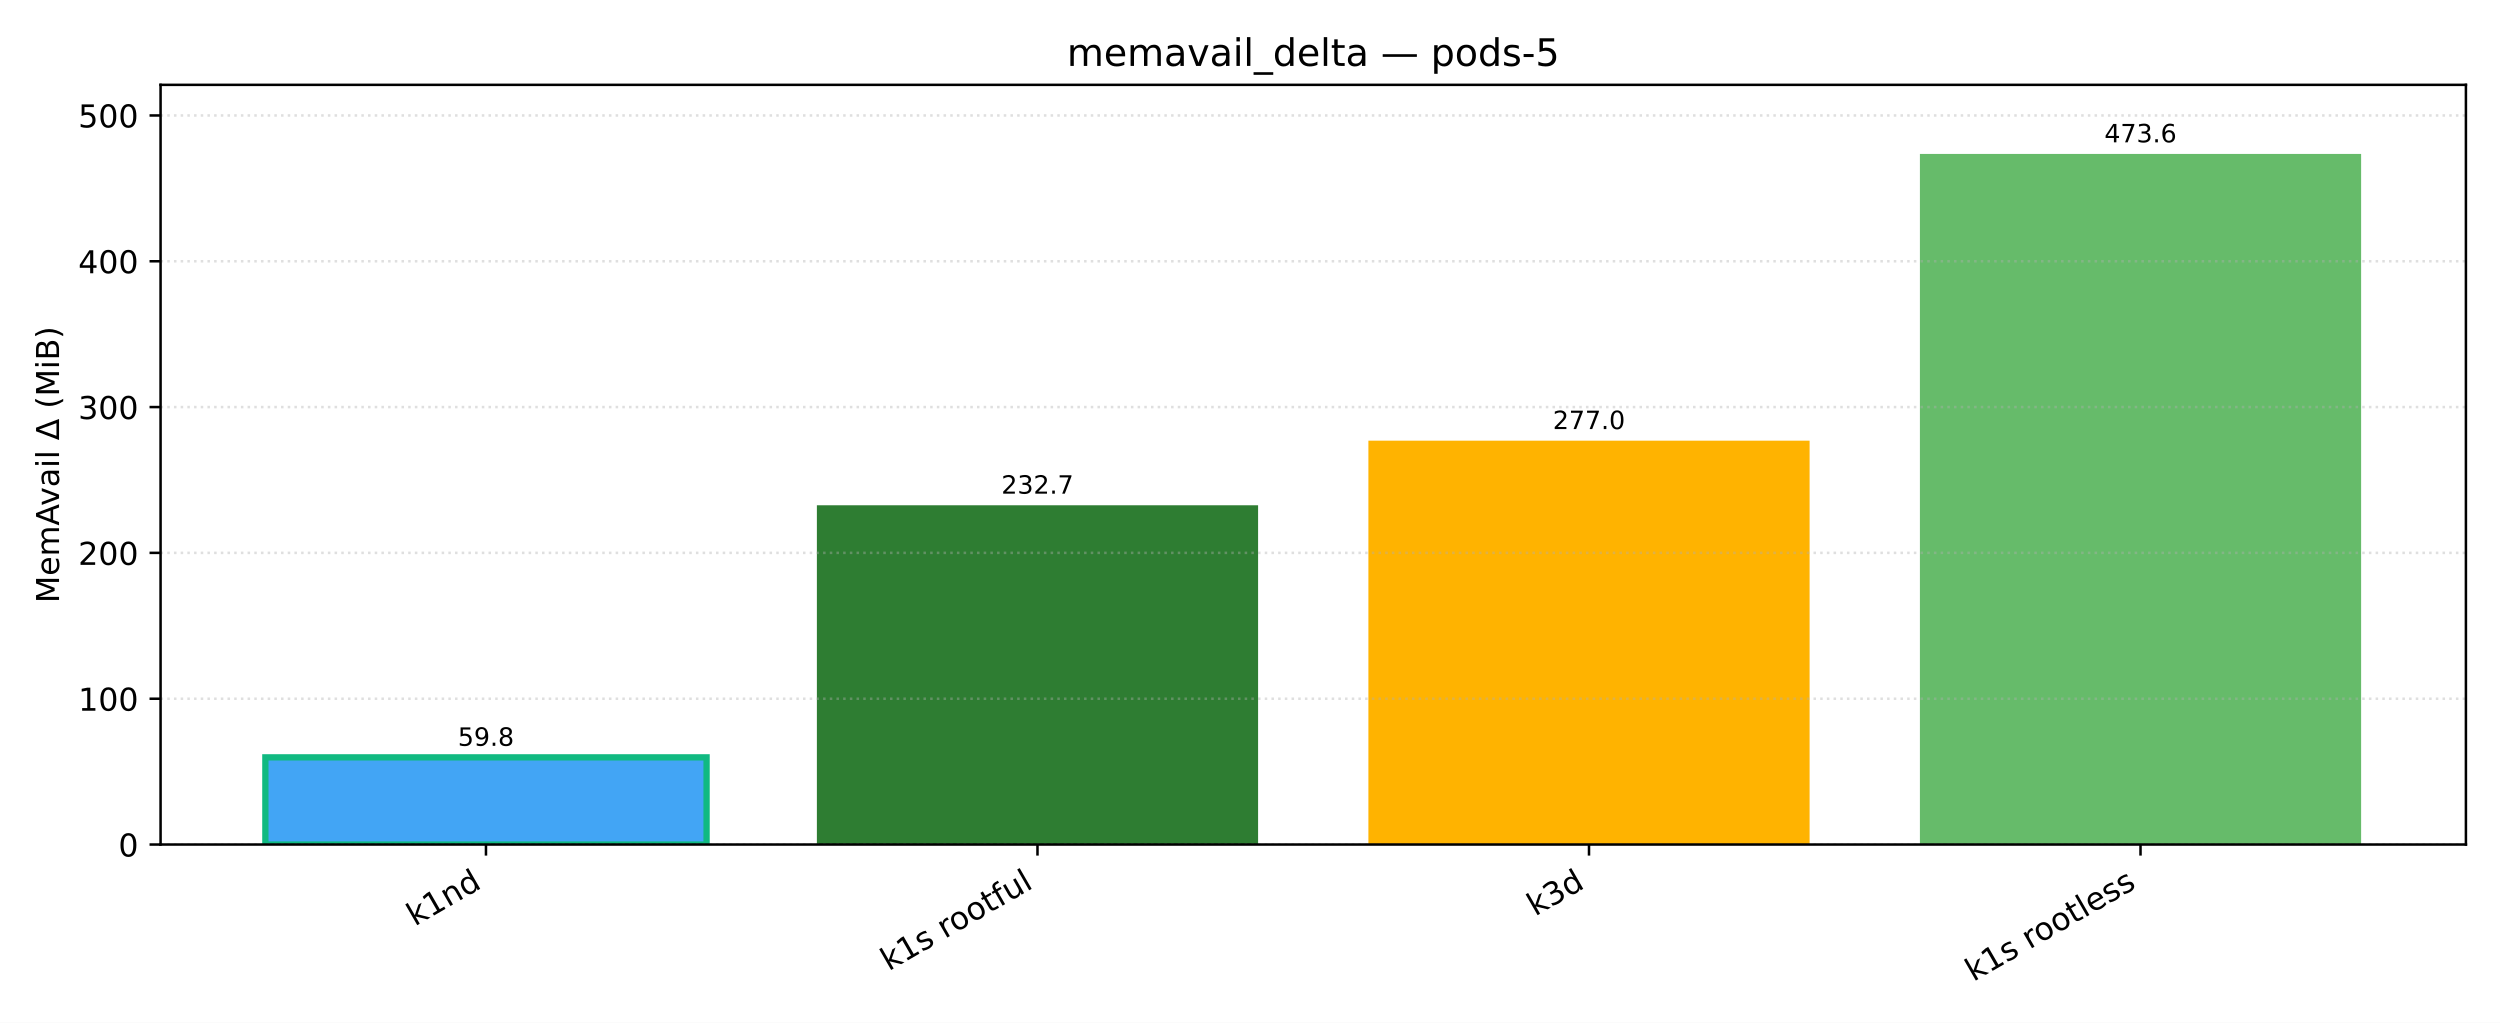
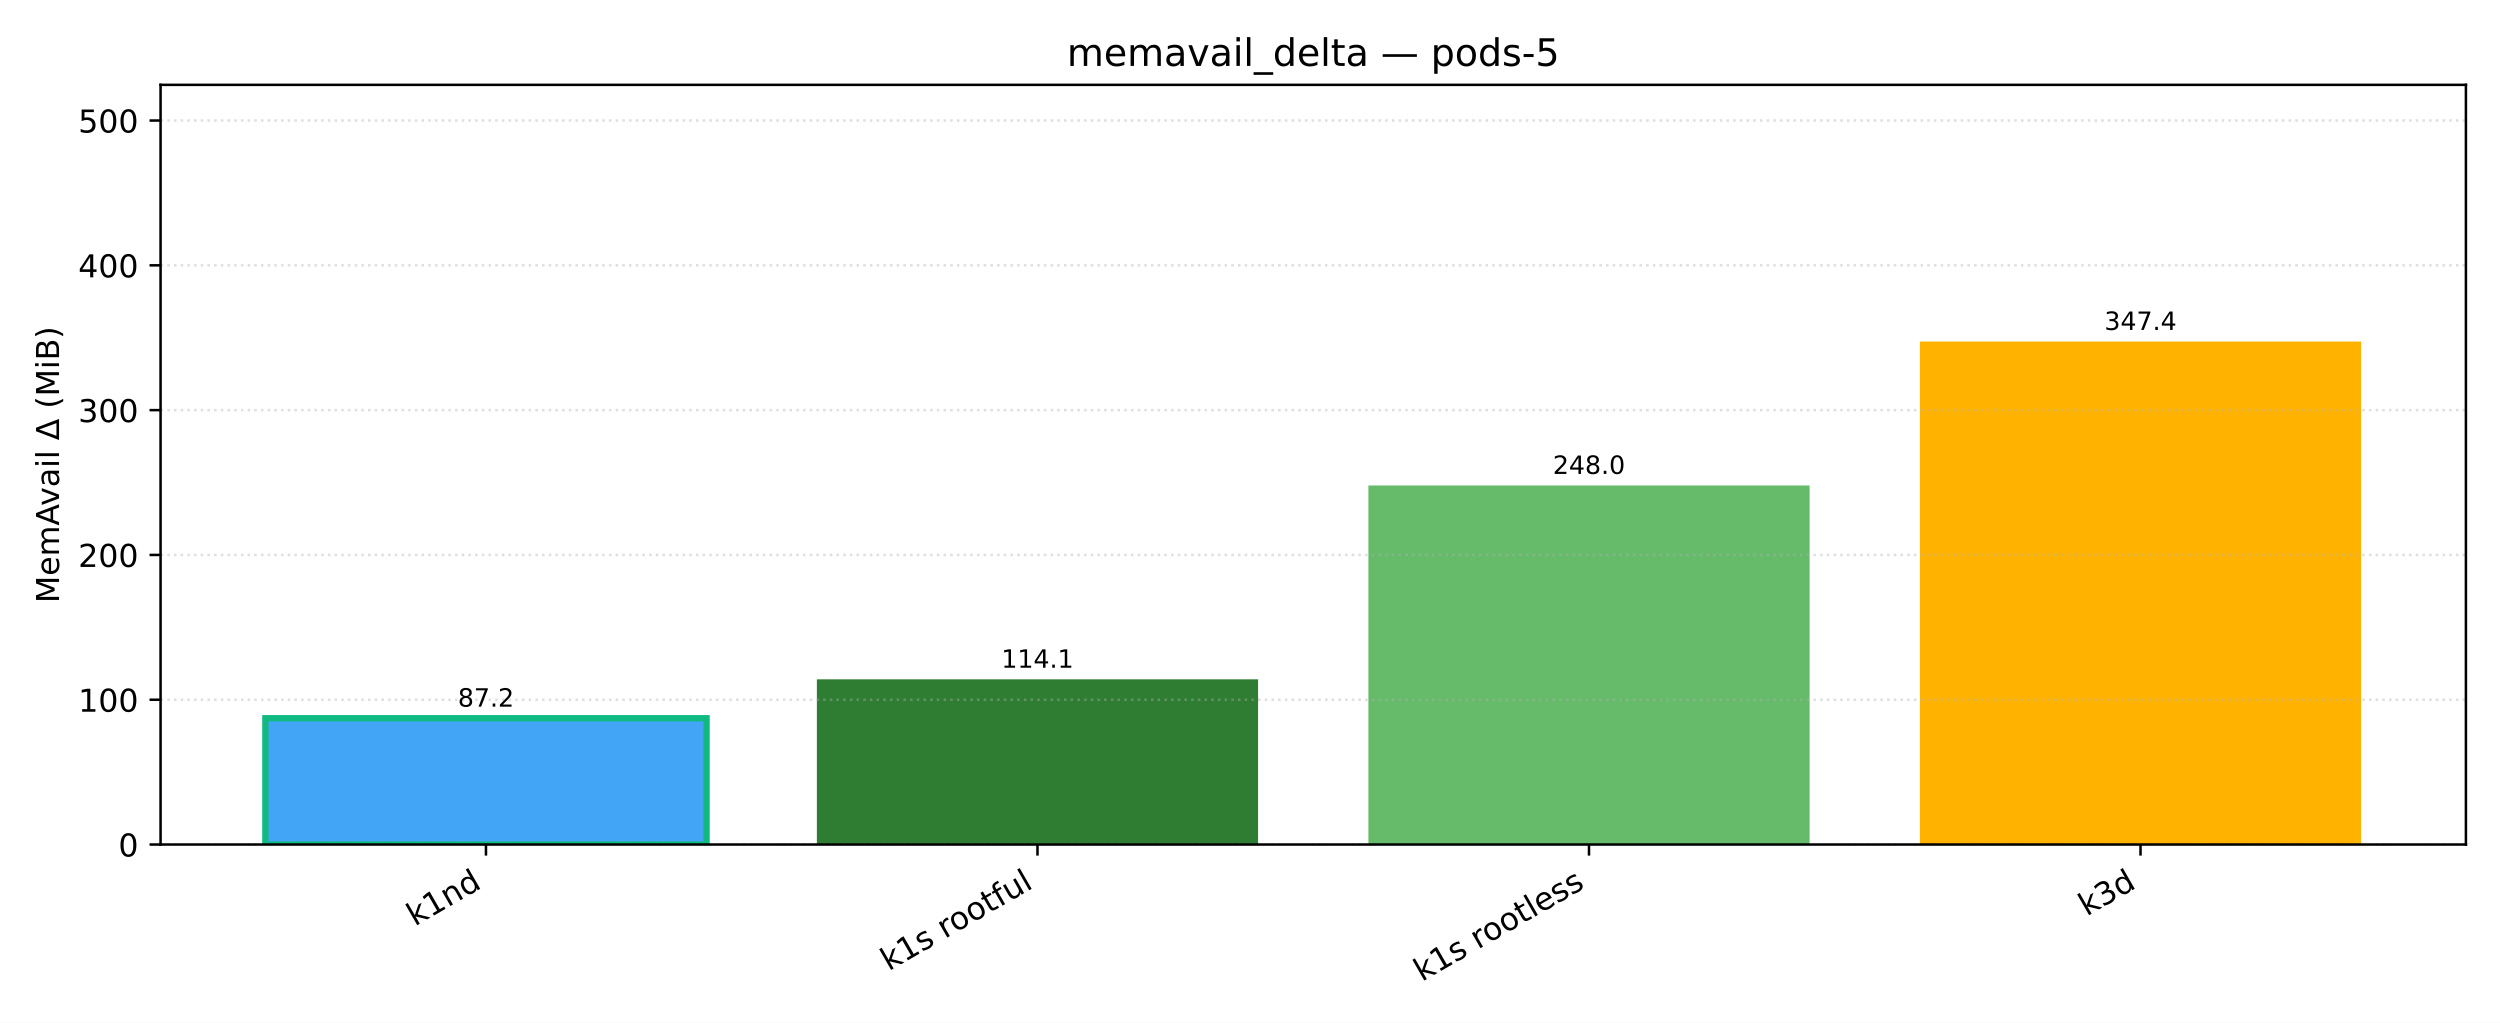
<svg xmlns="http://www.w3.org/2000/svg" xmlns:xlink="http://www.w3.org/1999/xlink" width="792pt" height="324pt" viewBox="0 0 792 324" version="1.1">
  <defs>
    <style type="text/css">*{stroke-linejoin: round; stroke-linecap: butt}</style>
  </defs>
  <g id="figure_1">
    <g id="patch_1">
      <path d="M 0 324  L 792 324  L 792 0  L 0 0  z " style="fill: #ffffff" />
    </g>
    <g id="axes_1">
      <g id="patch_2">
        <path d="M 50.87 267.545  L 781.2 267.545  L 781.2 26.88  L 50.87 26.88  z " style="fill: #ffffff" />
      </g>
      <g id="patch_3">
-         <path d="M 84.067 267.545  L 223.843 267.545  L 223.843 239.937  L 84.067 239.937  z " clip-path="url(#p45c1a247f2)" style="fill: #42a5f5; stroke: #10b981; stroke-width: 2; stroke-linejoin: miter" />
+         <path d="M 84.067 267.545  L 223.843 267.545  L 223.843 227.53  L 84.067 227.53  z " clip-path="url(#p87115b5f4b)" style="fill: #42a5f5; stroke: #10b981; stroke-width: 2; stroke-linejoin: miter" />
      </g>
      <g id="patch_4">
-         <path d="M 258.787 267.545  L 398.563 267.545  L 398.563 160.066  L 258.787 160.066  z " clip-path="url(#p45c1a247f2)" style="fill: #2e7d32" />
+         <path d="M 258.787 267.545  L 398.563 267.545  L 398.563 215.204  L 258.787 215.204  z " clip-path="url(#p87115b5f4b)" style="fill: #2e7d32" />
      </g>
      <g id="patch_5">
-         <path d="M 433.507 267.545  L 573.283 267.545  L 573.283 139.601  L 433.507 139.601  z " clip-path="url(#p45c1a247f2)" style="fill: #ffb300" />
+         <path d="M 433.507 267.545  L 573.283 267.545  L 573.283 153.802  L 433.507 153.802  z " clip-path="url(#p87115b5f4b)" style="fill: #66bb6a" />
      </g>
      <g id="patch_6">
-         <path d="M 608.227 267.545  L 748.003 267.545  L 748.003 48.759  L 608.227 48.759  z " clip-path="url(#p45c1a247f2)" style="fill: #66bb6a" />
+         <path d="M 608.227 267.545  L 748.003 267.545  L 748.003 108.197  L 608.227 108.197  z " clip-path="url(#p87115b5f4b)" style="fill: #ffb300" />
      </g>
      <g id="matplotlib.axis_1">
        <g id="xtick_1">
          <g id="line2d_1">
            <defs>
-               <path id="m3f1766e3a3" d="M 0 0  L 0 3.5  " style="stroke: #000000; stroke-width: 0.8" />
+               <path id="me04bc6e122" d="M 0 0  L 0 3.5  " style="stroke: #000000; stroke-width: 0.8" />
            </defs>
            <g>
-               <use xlink:href="#m3f1766e3a3" x="153.955" y="267.545" style="stroke: #000000; stroke-width: 0.8" />
+               <use xlink:href="#me04bc6e122" x="153.955" y="267.545" style="stroke: #000000; stroke-width: 0.8" />
            </g>
          </g>
          <g id="text_1">
            <g transform="translate(131.4038 293.5454) rotate(-30) scale(0.1 -0.1)">
              <defs>
                <path id="DejaVuSans-6b" d="M 581 4863  L 1159 4863  L 1159 1991  L 2875 3500  L 3609 3500  L 1753 1863  L 3688 0  L 2938 0  L 1159 1709  L 1159 0  L 581 0  L 581 4863  z " transform="scale(0.015625)" />
                <path id="DejaVuSans-31" d="M 794 531  L 1825 531  L 1825 4091  L 703 3866  L 703 4441  L 1819 4666  L 2450 4666  L 2450 531  L 3481 531  L 3481 0  L 794 0  L 794 531  z " transform="scale(0.015625)" />
                <path id="DejaVuSans-6e" d="M 3513 2113  L 3513 0  L 2938 0  L 2938 2094  Q 2938 2591 2744 2837  Q 2550 3084 2163 3084  Q 1697 3084 1428 2787  Q 1159 2491 1159 1978  L 1159 0  L 581 0  L 581 3500  L 1159 3500  L 1159 2956  Q 1366 3272 1645 3428  Q 1925 3584 2291 3584  Q 2894 3584 3203 3211  Q 3513 2838 3513 2113  z " transform="scale(0.015625)" />
                <path id="DejaVuSans-64" d="M 2906 2969  L 2906 4863  L 3481 4863  L 3481 0  L 2906 0  L 2906 525  Q 2725 213 2448 61  Q 2172 -91 1784 -91  Q 1150 -91 751 415  Q 353 922 353 1747  Q 353 2572 751 3078  Q 1150 3584 1784 3584  Q 2172 3584 2448 3432  Q 2725 3281 2906 2969  z M 947 1747  Q 947 1113 1208 752  Q 1469 391 1925 391  Q 2381 391 2643 752  Q 2906 1113 2906 1747  Q 2906 2381 2643 2742  Q 2381 3103 1925 3103  Q 1469 3103 1208 2742  Q 947 2381 947 1747  z " transform="scale(0.015625)" />
              </defs>
              <use xlink:href="#DejaVuSans-6b" />
              <use xlink:href="#DejaVuSans-31" transform="translate(57.91016 0)" />
              <use xlink:href="#DejaVuSans-6e" transform="translate(121.5332 0)" />
              <use xlink:href="#DejaVuSans-64" transform="translate(184.9121 0)" />
            </g>
          </g>
        </g>
        <g id="xtick_2">
          <g id="line2d_2">
            <g>
-               <use xlink:href="#m3f1766e3a3" x="328.675" y="267.545" style="stroke: #000000; stroke-width: 0.8" />
+               <use xlink:href="#me04bc6e122" x="328.675" y="267.545" style="stroke: #000000; stroke-width: 0.8" />
            </g>
          </g>
          <g id="text_2">
            <g transform="translate(281.545 307.7361) rotate(-30) scale(0.1 -0.1)">
              <defs>
                <path id="DejaVuSans-73" d="M 2834 3397  L 2834 2853  Q 2591 2978 2328 3040  Q 2066 3103 1784 3103  Q 1356 3103 1142 2972  Q 928 2841 928 2578  Q 928 2378 1081 2264  Q 1234 2150 1697 2047  L 1894 2003  Q 2506 1872 2764 1633  Q 3022 1394 3022 966  Q 3022 478 2636 193  Q 2250 -91 1575 -91  Q 1294 -91 989 -36  Q 684 19 347 128  L 347 722  Q 666 556 975 473  Q 1284 391 1588 391  Q 1994 391 2212 530  Q 2431 669 2431 922  Q 2431 1156 2273 1281  Q 2116 1406 1581 1522  L 1381 1569  Q 847 1681 609 1914  Q 372 2147 372 2553  Q 372 3047 722 3315  Q 1072 3584 1716 3584  Q 2034 3584 2315 3537  Q 2597 3491 2834 3397  z " transform="scale(0.015625)" />
                <path id="DejaVuSans-20" transform="scale(0.015625)" />
                <path id="DejaVuSans-72" d="M 2631 2963  Q 2534 3019 2420 3045  Q 2306 3072 2169 3072  Q 1681 3072 1420 2755  Q 1159 2438 1159 1844  L 1159 0  L 581 0  L 581 3500  L 1159 3500  L 1159 2956  Q 1341 3275 1631 3429  Q 1922 3584 2338 3584  Q 2397 3584 2469 3576  Q 2541 3569 2628 3553  L 2631 2963  z " transform="scale(0.015625)" />
                <path id="DejaVuSans-6f" d="M 1959 3097  Q 1497 3097 1228 2736  Q 959 2375 959 1747  Q 959 1119 1226 758  Q 1494 397 1959 397  Q 2419 397 2687 759  Q 2956 1122 2956 1747  Q 2956 2369 2687 2733  Q 2419 3097 1959 3097  z M 1959 3584  Q 2709 3584 3137 3096  Q 3566 2609 3566 1747  Q 3566 888 3137 398  Q 2709 -91 1959 -91  Q 1206 -91 779 398  Q 353 888 353 1747  Q 353 2609 779 3096  Q 1206 3584 1959 3584  z " transform="scale(0.015625)" />
                <path id="DejaVuSans-74" d="M 1172 4494  L 1172 3500  L 2356 3500  L 2356 3053  L 1172 3053  L 1172 1153  Q 1172 725 1289 603  Q 1406 481 1766 481  L 2356 481  L 2356 0  L 1766 0  Q 1100 0 847 248  Q 594 497 594 1153  L 594 3053  L 172 3053  L 172 3500  L 594 3500  L 594 4494  L 1172 4494  z " transform="scale(0.015625)" />
                <path id="DejaVuSans-66" d="M 2375 4863  L 2375 4384  L 1825 4384  Q 1516 4384 1395 4259  Q 1275 4134 1275 3809  L 1275 3500  L 2222 3500  L 2222 3053  L 1275 3053  L 1275 0  L 697 0  L 697 3053  L 147 3053  L 147 3500  L 697 3500  L 697 3744  Q 697 4328 969 4595  Q 1241 4863 1831 4863  L 2375 4863  z " transform="scale(0.015625)" />
                <path id="DejaVuSans-75" d="M 544 1381  L 544 3500  L 1119 3500  L 1119 1403  Q 1119 906 1312 657  Q 1506 409 1894 409  Q 2359 409 2629 706  Q 2900 1003 2900 1516  L 2900 3500  L 3475 3500  L 3475 0  L 2900 0  L 2900 538  Q 2691 219 2414 64  Q 2138 -91 1772 -91  Q 1169 -91 856 284  Q 544 659 544 1381  z M 1991 3584  L 1991 3584  z " transform="scale(0.015625)" />
                <path id="DejaVuSans-6c" d="M 603 4863  L 1178 4863  L 1178 0  L 603 0  L 603 4863  z " transform="scale(0.015625)" />
              </defs>
              <use xlink:href="#DejaVuSans-6b" />
              <use xlink:href="#DejaVuSans-31" transform="translate(57.91016 0)" />
              <use xlink:href="#DejaVuSans-73" transform="translate(121.5332 0)" />
              <use xlink:href="#DejaVuSans-20" transform="translate(173.6328 0)" />
              <use xlink:href="#DejaVuSans-72" transform="translate(205.4199 0)" />
              <use xlink:href="#DejaVuSans-6f" transform="translate(244.2832 0)" />
              <use xlink:href="#DejaVuSans-6f" transform="translate(305.4648 0)" />
              <use xlink:href="#DejaVuSans-74" transform="translate(366.6465 0)" />
              <use xlink:href="#DejaVuSans-66" transform="translate(405.8555 0)" />
              <use xlink:href="#DejaVuSans-75" transform="translate(441.0605 0)" />
              <use xlink:href="#DejaVuSans-6c" transform="translate(504.4395 0)" />
            </g>
          </g>
        </g>
        <g id="xtick_3">
          <g id="line2d_3">
            <g>
-               <use xlink:href="#m3f1766e3a3" x="503.395" y="267.545" style="stroke: #000000; stroke-width: 0.8" />
+               <use xlink:href="#me04bc6e122" x="503.395" y="267.545" style="stroke: #000000; stroke-width: 0.8" />
            </g>
          </g>
          <g id="text_3">
-             <g transform="translate(486.3324 290.3767) rotate(-30) scale(0.1 -0.1)">
-               <defs>
-                 <path id="DejaVuSans-33" d="M 2597 2516  Q 3050 2419 3304 2112  Q 3559 1806 3559 1356  Q 3559 666 3084 287  Q 2609 -91 1734 -91  Q 1441 -91 1130 -33  Q 819 25 488 141  L 488 750  Q 750 597 1062 519  Q 1375 441 1716 441  Q 2309 441 2620 675  Q 2931 909 2931 1356  Q 2931 1769 2642 2001  Q 2353 2234 1838 2234  L 1294 2234  L 1294 2753  L 1863 2753  Q 2328 2753 2575 2939  Q 2822 3125 2822 3475  Q 2822 3834 2567 4026  Q 2313 4219 1838 4219  Q 1578 4219 1281 4162  Q 984 4106 628 3988  L 628 4550  Q 988 4650 1302 4700  Q 1616 4750 1894 4750  Q 2613 4750 3031 4423  Q 3450 4097 3450 3541  Q 3450 3153 3228 2886  Q 3006 2619 2597 2516  z " transform="scale(0.015625)" />
-               </defs>
-               <use xlink:href="#DejaVuSans-6b" />
-               <use xlink:href="#DejaVuSans-33" transform="translate(57.91016 0)" />
-               <use xlink:href="#DejaVuSans-64" transform="translate(121.5332 0)" />
-             </g>
-           </g>
-         </g>
-         <g id="xtick_4">
-           <g id="line2d_4">
-             <g>
-               <use xlink:href="#m3f1766e3a3" x="678.115" y="267.545" style="stroke: #000000; stroke-width: 0.8" />
-             </g>
-           </g>
-           <g id="text_4">
-             <g transform="translate(625.1706 311.0931) rotate(-30) scale(0.1 -0.1)">
+             <g transform="translate(450.4505 311.0931) rotate(-30) scale(0.1 -0.1)">
              <defs>
                <path id="DejaVuSans-65" d="M 3597 1894  L 3597 1613  L 953 1613  Q 991 1019 1311 708  Q 1631 397 2203 397  Q 2534 397 2845 478  Q 3156 559 3463 722  L 3463 178  Q 3153 47 2828 -22  Q 2503 -91 2169 -91  Q 1331 -91 842 396  Q 353 884 353 1716  Q 353 2575 817 3079  Q 1281 3584 2069 3584  Q 2775 3584 3186 3129  Q 3597 2675 3597 1894  z M 3022 2063  Q 3016 2534 2758 2815  Q 2500 3097 2075 3097  Q 1594 3097 1305 2825  Q 1016 2553 972 2059  L 3022 2063  z " transform="scale(0.015625)" />
              </defs>
              <use xlink:href="#DejaVuSans-6b" />
              <use xlink:href="#DejaVuSans-31" transform="translate(57.91016 0)" />
              <use xlink:href="#DejaVuSans-73" transform="translate(121.5332 0)" />
              <use xlink:href="#DejaVuSans-20" transform="translate(173.6328 0)" />
              <use xlink:href="#DejaVuSans-72" transform="translate(205.4199 0)" />
              <use xlink:href="#DejaVuSans-6f" transform="translate(244.2832 0)" />
              <use xlink:href="#DejaVuSans-6f" transform="translate(305.4648 0)" />
              <use xlink:href="#DejaVuSans-74" transform="translate(366.6465 0)" />
              <use xlink:href="#DejaVuSans-6c" transform="translate(405.8555 0)" />
              <use xlink:href="#DejaVuSans-65" transform="translate(433.6387 0)" />
              <use xlink:href="#DejaVuSans-73" transform="translate(495.1621 0)" />
              <use xlink:href="#DejaVuSans-73" transform="translate(547.2617 0)" />
            </g>
          </g>
        </g>
+         <g id="xtick_4">
+           <g id="line2d_4">
+             <g>
+               <use xlink:href="#me04bc6e122" x="678.115" y="267.545" style="stroke: #000000; stroke-width: 0.8" />
+             </g>
+           </g>
+           <g id="text_4">
+             <g transform="translate(661.0525 290.3767) rotate(-30) scale(0.1 -0.1)">
+               <defs>
+                 <path id="DejaVuSans-33" d="M 2597 2516  Q 3050 2419 3304 2112  Q 3559 1806 3559 1356  Q 3559 666 3084 287  Q 2609 -91 1734 -91  Q 1441 -91 1130 -33  Q 819 25 488 141  L 488 750  Q 750 597 1062 519  Q 1375 441 1716 441  Q 2309 441 2620 675  Q 2931 909 2931 1356  Q 2931 1769 2642 2001  Q 2353 2234 1838 2234  L 1294 2234  L 1294 2753  L 1863 2753  Q 2328 2753 2575 2939  Q 2822 3125 2822 3475  Q 2822 3834 2567 4026  Q 2313 4219 1838 4219  Q 1578 4219 1281 4162  Q 984 4106 628 3988  L 628 4550  Q 988 4650 1302 4700  Q 1616 4750 1894 4750  Q 2613 4750 3031 4423  Q 3450 4097 3450 3541  Q 3450 3153 3228 2886  Q 3006 2619 2597 2516  z " transform="scale(0.015625)" />
+               </defs>
+               <use xlink:href="#DejaVuSans-6b" />
+               <use xlink:href="#DejaVuSans-33" transform="translate(57.91016 0)" />
+               <use xlink:href="#DejaVuSans-64" transform="translate(121.5332 0)" />
+             </g>
+           </g>
+         </g>
      </g>
      <g id="matplotlib.axis_2">
        <g id="ytick_1">
          <g id="line2d_5">
-             <path d="M 50.87 267.545  L 781.2 267.545  " clip-path="url(#p45c1a247f2)" style="fill: none; stroke-dasharray: 0.8,1.32; stroke-dashoffset: 0; stroke: #b0b0b0; stroke-opacity: 0.4; stroke-width: 0.8" />
+             <path d="M 50.87 267.545  L 781.2 267.545  " clip-path="url(#p87115b5f4b)" style="fill: none; stroke-dasharray: 0.8,1.32; stroke-dashoffset: 0; stroke: #b0b0b0; stroke-opacity: 0.4; stroke-width: 0.8" />
          </g>
          <g id="line2d_6">
            <defs>
-               <path id="m24fee779f1" d="M 0 0  L -3.5 0  " style="stroke: #000000; stroke-width: 0.8" />
+               <path id="mf1536c3e49" d="M 0 0  L -3.5 0  " style="stroke: #000000; stroke-width: 0.8" />
            </defs>
            <g>
-               <use xlink:href="#m24fee779f1" x="50.87" y="267.545" style="stroke: #000000; stroke-width: 0.8" />
+               <use xlink:href="#mf1536c3e49" x="50.87" y="267.545" style="stroke: #000000; stroke-width: 0.8" />
            </g>
          </g>
          <g id="text_5">
            <g transform="translate(37.5075 271.3447) scale(0.1 -0.1)">
              <defs>
                <path id="DejaVuSans-30" d="M 2034 4250  Q 1547 4250 1301 3770  Q 1056 3291 1056 2328  Q 1056 1369 1301 889  Q 1547 409 2034 409  Q 2525 409 2770 889  Q 3016 1369 3016 2328  Q 3016 3291 2770 3770  Q 2525 4250 2034 4250  z M 2034 4750  Q 2819 4750 3233 4129  Q 3647 3509 3647 2328  Q 3647 1150 3233 529  Q 2819 -91 2034 -91  Q 1250 -91 836 529  Q 422 1150 422 2328  Q 422 3509 836 4129  Q 1250 4750 2034 4750  z " transform="scale(0.015625)" />
              </defs>
              <use xlink:href="#DejaVuSans-30" />
            </g>
          </g>
        </g>
        <g id="ytick_2">
          <g id="line2d_7">
-             <path d="M 50.87 221.351  L 781.2 221.351  " clip-path="url(#p45c1a247f2)" style="fill: none; stroke-dasharray: 0.8,1.32; stroke-dashoffset: 0; stroke: #b0b0b0; stroke-opacity: 0.4; stroke-width: 0.8" />
+             <path d="M 50.87 221.675  L 781.2 221.675  " clip-path="url(#p87115b5f4b)" style="fill: none; stroke-dasharray: 0.8,1.32; stroke-dashoffset: 0; stroke: #b0b0b0; stroke-opacity: 0.4; stroke-width: 0.8" />
          </g>
          <g id="line2d_8">
            <g>
-               <use xlink:href="#m24fee779f1" x="50.87" y="221.351" style="stroke: #000000; stroke-width: 0.8" />
+               <use xlink:href="#mf1536c3e49" x="50.87" y="221.675" style="stroke: #000000; stroke-width: 0.8" />
            </g>
          </g>
          <g id="text_6">
-             <g transform="translate(24.7825 225.1502) scale(0.1 -0.1)">
+             <g transform="translate(24.7825 225.4739) scale(0.1 -0.1)">
              <use xlink:href="#DejaVuSans-31" />
              <use xlink:href="#DejaVuSans-30" transform="translate(63.62305 0)" />
              <use xlink:href="#DejaVuSans-30" transform="translate(127.2461 0)" />
            </g>
          </g>
        </g>
        <g id="ytick_3">
          <g id="line2d_9">
-             <path d="M 50.87 175.157  L 781.2 175.157  " clip-path="url(#p45c1a247f2)" style="fill: none; stroke-dasharray: 0.8,1.32; stroke-dashoffset: 0; stroke: #b0b0b0; stroke-opacity: 0.4; stroke-width: 0.8" />
+             <path d="M 50.87 175.804  L 781.2 175.804  " clip-path="url(#p87115b5f4b)" style="fill: none; stroke-dasharray: 0.8,1.32; stroke-dashoffset: 0; stroke: #b0b0b0; stroke-opacity: 0.4; stroke-width: 0.8" />
          </g>
          <g id="line2d_10">
            <g>
-               <use xlink:href="#m24fee779f1" x="50.87" y="175.157" style="stroke: #000000; stroke-width: 0.8" />
+               <use xlink:href="#mf1536c3e49" x="50.87" y="175.804" style="stroke: #000000; stroke-width: 0.8" />
            </g>
          </g>
          <g id="text_7">
-             <g transform="translate(24.7825 178.9557) scale(0.1 -0.1)">
+             <g transform="translate(24.7825 179.6032) scale(0.1 -0.1)">
              <defs>
                <path id="DejaVuSans-32" d="M 1228 531  L 3431 531  L 3431 0  L 469 0  L 469 531  Q 828 903 1448 1529  Q 2069 2156 2228 2338  Q 2531 2678 2651 2914  Q 2772 3150 2772 3378  Q 2772 3750 2511 3984  Q 2250 4219 1831 4219  Q 1534 4219 1204 4116  Q 875 4013 500 3803  L 500 4441  Q 881 4594 1212 4672  Q 1544 4750 1819 4750  Q 2544 4750 2975 4387  Q 3406 4025 3406 3419  Q 3406 3131 3298 2873  Q 3191 2616 2906 2266  Q 2828 2175 2409 1742  Q 1991 1309 1228 531  z " transform="scale(0.015625)" />
              </defs>
              <use xlink:href="#DejaVuSans-32" />
              <use xlink:href="#DejaVuSans-30" transform="translate(63.62305 0)" />
              <use xlink:href="#DejaVuSans-30" transform="translate(127.2461 0)" />
            </g>
          </g>
        </g>
        <g id="ytick_4">
          <g id="line2d_11">
-             <path d="M 50.87 128.962  L 781.2 128.962  " clip-path="url(#p45c1a247f2)" style="fill: none; stroke-dasharray: 0.8,1.32; stroke-dashoffset: 0; stroke: #b0b0b0; stroke-opacity: 0.4; stroke-width: 0.8" />
+             <path d="M 50.87 129.933  L 781.2 129.933  " clip-path="url(#p87115b5f4b)" style="fill: none; stroke-dasharray: 0.8,1.32; stroke-dashoffset: 0; stroke: #b0b0b0; stroke-opacity: 0.4; stroke-width: 0.8" />
          </g>
          <g id="line2d_12">
            <g>
-               <use xlink:href="#m24fee779f1" x="50.87" y="128.962" style="stroke: #000000; stroke-width: 0.8" />
+               <use xlink:href="#mf1536c3e49" x="50.87" y="129.933" style="stroke: #000000; stroke-width: 0.8" />
            </g>
          </g>
          <g id="text_8">
-             <g transform="translate(24.7825 132.7613) scale(0.1 -0.1)">
+             <g transform="translate(24.7825 133.7325) scale(0.1 -0.1)">
              <use xlink:href="#DejaVuSans-33" />
              <use xlink:href="#DejaVuSans-30" transform="translate(63.62305 0)" />
              <use xlink:href="#DejaVuSans-30" transform="translate(127.2461 0)" />
            </g>
          </g>
        </g>
        <g id="ytick_5">
          <g id="line2d_13">
-             <path d="M 50.87 82.768  L 781.2 82.768  " clip-path="url(#p45c1a247f2)" style="fill: none; stroke-dasharray: 0.8,1.32; stroke-dashoffset: 0; stroke: #b0b0b0; stroke-opacity: 0.4; stroke-width: 0.8" />
+             <path d="M 50.87 84.063  L 781.2 84.063  " clip-path="url(#p87115b5f4b)" style="fill: none; stroke-dasharray: 0.8,1.32; stroke-dashoffset: 0; stroke: #b0b0b0; stroke-opacity: 0.4; stroke-width: 0.8" />
          </g>
          <g id="line2d_14">
            <g>
-               <use xlink:href="#m24fee779f1" x="50.87" y="82.768" style="stroke: #000000; stroke-width: 0.8" />
+               <use xlink:href="#mf1536c3e49" x="50.87" y="84.063" style="stroke: #000000; stroke-width: 0.8" />
            </g>
          </g>
          <g id="text_9">
-             <g transform="translate(24.7825 86.56678) scale(0.1 -0.1)">
+             <g transform="translate(24.7825 87.86175) scale(0.1 -0.1)">
              <defs>
                <path id="DejaVuSans-34" d="M 2419 4116  L 825 1625  L 2419 1625  L 2419 4116  z M 2253 4666  L 3047 4666  L 3047 1625  L 3713 1625  L 3713 1100  L 3047 1100  L 3047 0  L 2419 0  L 2419 1100  L 313 1100  L 313 1709  L 2253 4666  z " transform="scale(0.015625)" />
              </defs>
              <use xlink:href="#DejaVuSans-34" />
              <use xlink:href="#DejaVuSans-30" transform="translate(63.62305 0)" />
              <use xlink:href="#DejaVuSans-30" transform="translate(127.2461 0)" />
            </g>
          </g>
        </g>
        <g id="ytick_6">
          <g id="line2d_15">
-             <path d="M 50.87 36.573  L 781.2 36.573  " clip-path="url(#p45c1a247f2)" style="fill: none; stroke-dasharray: 0.8,1.32; stroke-dashoffset: 0; stroke: #b0b0b0; stroke-opacity: 0.4; stroke-width: 0.8" />
+             <path d="M 50.87 38.192  L 781.2 38.192  " clip-path="url(#p87115b5f4b)" style="fill: none; stroke-dasharray: 0.8,1.32; stroke-dashoffset: 0; stroke: #b0b0b0; stroke-opacity: 0.4; stroke-width: 0.8" />
          </g>
          <g id="line2d_16">
            <g>
-               <use xlink:href="#m24fee779f1" x="50.87" y="36.573" style="stroke: #000000; stroke-width: 0.8" />
+               <use xlink:href="#mf1536c3e49" x="50.87" y="38.192" style="stroke: #000000; stroke-width: 0.8" />
            </g>
          </g>
          <g id="text_10">
-             <g transform="translate(24.7825 40.3723) scale(0.1 -0.1)">
+             <g transform="translate(24.7825 41.99101) scale(0.1 -0.1)">
              <defs>
                <path id="DejaVuSans-35" d="M 691 4666  L 3169 4666  L 3169 4134  L 1269 4134  L 1269 2991  Q 1406 3038 1543 3061  Q 1681 3084 1819 3084  Q 2600 3084 3056 2656  Q 3513 2228 3513 1497  Q 3513 744 3044 326  Q 2575 -91 1722 -91  Q 1428 -91 1123 -41  Q 819 9 494 109  L 494 744  Q 775 591 1075 516  Q 1375 441 1709 441  Q 2250 441 2565 725  Q 2881 1009 2881 1497  Q 2881 1984 2565 2268  Q 2250 2553 1709 2553  Q 1456 2553 1204 2497  Q 953 2441 691 2322  L 691 4666  z " transform="scale(0.015625)" />
              </defs>
              <use xlink:href="#DejaVuSans-35" />
              <use xlink:href="#DejaVuSans-30" transform="translate(63.62305 0)" />
              <use xlink:href="#DejaVuSans-30" transform="translate(127.2461 0)" />
            </g>
          </g>
        </g>
        <g id="text_11">
          <g transform="translate(18.70281 191.0354) rotate(-90) scale(0.1 -0.1)">
            <defs>
              <path id="DejaVuSans-4d" d="M 628 4666  L 1569 4666  L 2759 1491  L 3956 4666  L 4897 4666  L 4897 0  L 4281 0  L 4281 4097  L 3078 897  L 2444 897  L 1241 4097  L 1241 0  L 628 0  L 628 4666  z " transform="scale(0.015625)" />
              <path id="DejaVuSans-6d" d="M 3328 2828  Q 3544 3216 3844 3400  Q 4144 3584 4550 3584  Q 5097 3584 5394 3201  Q 5691 2819 5691 2113  L 5691 0  L 5113 0  L 5113 2094  Q 5113 2597 4934 2840  Q 4756 3084 4391 3084  Q 3944 3084 3684 2787  Q 3425 2491 3425 1978  L 3425 0  L 2847 0  L 2847 2094  Q 2847 2600 2669 2842  Q 2491 3084 2119 3084  Q 1678 3084 1418 2786  Q 1159 2488 1159 1978  L 1159 0  L 581 0  L 581 3500  L 1159 3500  L 1159 2956  Q 1356 3278 1631 3431  Q 1906 3584 2284 3584  Q 2666 3584 2933 3390  Q 3200 3197 3328 2828  z " transform="scale(0.015625)" />
              <path id="DejaVuSans-41" d="M 2188 4044  L 1331 1722  L 3047 1722  L 2188 4044  z M 1831 4666  L 2547 4666  L 4325 0  L 3669 0  L 3244 1197  L 1141 1197  L 716 0  L 50 0  L 1831 4666  z " transform="scale(0.015625)" />
              <path id="DejaVuSans-76" d="M 191 3500  L 800 3500  L 1894 563  L 2988 3500  L 3597 3500  L 2284 0  L 1503 0  L 191 3500  z " transform="scale(0.015625)" />
              <path id="DejaVuSans-61" d="M 2194 1759  Q 1497 1759 1228 1600  Q 959 1441 959 1056  Q 959 750 1161 570  Q 1363 391 1709 391  Q 2188 391 2477 730  Q 2766 1069 2766 1631  L 2766 1759  L 2194 1759  z M 3341 1997  L 3341 0  L 2766 0  L 2766 531  Q 2569 213 2275 61  Q 1981 -91 1556 -91  Q 1019 -91 701 211  Q 384 513 384 1019  Q 384 1609 779 1909  Q 1175 2209 1959 2209  L 2766 2209  L 2766 2266  Q 2766 2663 2505 2880  Q 2244 3097 1772 3097  Q 1472 3097 1187 3025  Q 903 2953 641 2809  L 641 3341  Q 956 3463 1253 3523  Q 1550 3584 1831 3584  Q 2591 3584 2966 3190  Q 3341 2797 3341 1997  z " transform="scale(0.015625)" />
              <path id="DejaVuSans-69" d="M 603 3500  L 1178 3500  L 1178 0  L 603 0  L 603 3500  z M 603 4863  L 1178 4863  L 1178 4134  L 603 4134  L 603 4863  z " transform="scale(0.015625)" />
              <path id="DejaVuSans-394" d="M 2188 4044  L 906 525  L 3472 525  L 2188 4044  z M 50 0  L 1831 4666  L 2547 4666  L 4325 0  L 50 0  z " transform="scale(0.015625)" />
              <path id="DejaVuSans-28" d="M 1984 4856  Q 1566 4138 1362 3434  Q 1159 2731 1159 2009  Q 1159 1288 1364 580  Q 1569 -128 1984 -844  L 1484 -844  Q 1016 -109 783 600  Q 550 1309 550 2009  Q 550 2706 781 3412  Q 1013 4119 1484 4856  L 1984 4856  z " transform="scale(0.015625)" />
              <path id="DejaVuSans-42" d="M 1259 2228  L 1259 519  L 2272 519  Q 2781 519 3026 730  Q 3272 941 3272 1375  Q 3272 1813 3026 2020  Q 2781 2228 2272 2228  L 1259 2228  z M 1259 4147  L 1259 2741  L 2194 2741  Q 2656 2741 2882 2914  Q 3109 3088 3109 3444  Q 3109 3797 2882 3972  Q 2656 4147 2194 4147  L 1259 4147  z M 628 4666  L 2241 4666  Q 2963 4666 3353 4366  Q 3744 4066 3744 3513  Q 3744 3084 3544 2831  Q 3344 2578 2956 2516  Q 3422 2416 3680 2098  Q 3938 1781 3938 1306  Q 3938 681 3513 340  Q 3088 0 2303 0  L 628 0  L 628 4666  z " transform="scale(0.015625)" />
              <path id="DejaVuSans-29" d="M 513 4856  L 1013 4856  Q 1481 4119 1714 3412  Q 1947 2706 1947 2009  Q 1947 1309 1714 600  Q 1481 -109 1013 -844  L 513 -844  Q 928 -128 1133 580  Q 1338 1288 1338 2009  Q 1338 2731 1133 3434  Q 928 4138 513 4856  z " transform="scale(0.015625)" />
            </defs>
            <use xlink:href="#DejaVuSans-4d" />
            <use xlink:href="#DejaVuSans-65" transform="translate(86.2793 0)" />
            <use xlink:href="#DejaVuSans-6d" transform="translate(147.8027 0)" />
            <use xlink:href="#DejaVuSans-41" transform="translate(245.2148 0)" />
            <use xlink:href="#DejaVuSans-76" transform="translate(307.748 0)" />
            <use xlink:href="#DejaVuSans-61" transform="translate(366.9277 0)" />
            <use xlink:href="#DejaVuSans-69" transform="translate(428.207 0)" />
            <use xlink:href="#DejaVuSans-6c" transform="translate(455.9902 0)" />
            <use xlink:href="#DejaVuSans-20" transform="translate(483.7734 0)" />
            <use xlink:href="#DejaVuSans-394" transform="translate(515.5605 0)" />
            <use xlink:href="#DejaVuSans-20" transform="translate(583.9688 0)" />
            <use xlink:href="#DejaVuSans-28" transform="translate(615.7559 0)" />
            <use xlink:href="#DejaVuSans-4d" transform="translate(654.7695 0)" />
            <use xlink:href="#DejaVuSans-69" transform="translate(741.0488 0)" />
            <use xlink:href="#DejaVuSans-42" transform="translate(768.832 0)" />
            <use xlink:href="#DejaVuSans-29" transform="translate(837.4355 0)" />
          </g>
        </g>
      </g>
      <g id="patch_7">
        <path d="M 50.87 267.545  L 50.87 26.88  " style="fill: none; stroke: #000000; stroke-width: 0.8; stroke-linejoin: miter; stroke-linecap: square" />
      </g>
      <g id="patch_8">
        <path d="M 781.2 267.545  L 781.2 26.88  " style="fill: none; stroke: #000000; stroke-width: 0.8; stroke-linejoin: miter; stroke-linecap: square" />
      </g>
      <g id="patch_9">
        <path d="M 50.87 267.545  L 781.2 267.545  " style="fill: none; stroke: #000000; stroke-width: 0.8; stroke-linejoin: miter; stroke-linecap: square" />
      </g>
      <g id="patch_10">
        <path d="M 50.87 26.88  L 781.2 26.88  " style="fill: none; stroke: #000000; stroke-width: 0.8; stroke-linejoin: miter; stroke-linecap: square" />
      </g>
      <g id="text_12">
-         <g transform="translate(145.0486 236.2733) scale(0.08 -0.08)">
+         <g transform="translate(145.0486 223.8667) scale(0.08 -0.08)">
          <defs>
-             <path id="DejaVuSans-39" d="M 703 97  L 703 672  Q 941 559 1184 500  Q 1428 441 1663 441  Q 2288 441 2617 861  Q 2947 1281 2994 2138  Q 2813 1869 2534 1725  Q 2256 1581 1919 1581  Q 1219 1581 811 2004  Q 403 2428 403 3163  Q 403 3881 828 4315  Q 1253 4750 1959 4750  Q 2769 4750 3195 4129  Q 3622 3509 3622 2328  Q 3622 1225 3098 567  Q 2575 -91 1691 -91  Q 1453 -91 1209 -44  Q 966 3 703 97  z M 1959 2075  Q 2384 2075 2632 2365  Q 2881 2656 2881 3163  Q 2881 3666 2632 3958  Q 2384 4250 1959 4250  Q 1534 4250 1286 3958  Q 1038 3666 1038 3163  Q 1038 2656 1286 2365  Q 1534 2075 1959 2075  z " transform="scale(0.015625)" />
+             <path id="DejaVuSans-38" d="M 2034 2216  Q 1584 2216 1326 1975  Q 1069 1734 1069 1313  Q 1069 891 1326 650  Q 1584 409 2034 409  Q 2484 409 2743 651  Q 3003 894 3003 1313  Q 3003 1734 2745 1975  Q 2488 2216 2034 2216  z M 1403 2484  Q 997 2584 770 2862  Q 544 3141 544 3541  Q 544 4100 942 4425  Q 1341 4750 2034 4750  Q 2731 4750 3128 4425  Q 3525 4100 3525 3541  Q 3525 3141 3298 2862  Q 3072 2584 2669 2484  Q 3125 2378 3379 2068  Q 3634 1759 3634 1313  Q 3634 634 3220 271  Q 2806 -91 2034 -91  Q 1263 -91 848 271  Q 434 634 434 1313  Q 434 1759 690 2068  Q 947 2378 1403 2484  z M 1172 3481  Q 1172 3119 1398 2916  Q 1625 2713 2034 2713  Q 2441 2713 2670 2916  Q 2900 3119 2900 3481  Q 2900 3844 2670 4047  Q 2441 4250 2034 4250  Q 1625 4250 1398 4047  Q 1172 3844 1172 3481  z " transform="scale(0.015625)" />
+             <path id="DejaVuSans-37" d="M 525 4666  L 3525 4666  L 3525 4397  L 1831 0  L 1172 0  L 2766 4134  L 525 4134  L 525 4666  z " transform="scale(0.015625)" />
            <path id="DejaVuSans-2e" d="M 684 794  L 1344 794  L 1344 0  L 684 0  L 684 794  z " transform="scale(0.015625)" />
-             <path id="DejaVuSans-38" d="M 2034 2216  Q 1584 2216 1326 1975  Q 1069 1734 1069 1313  Q 1069 891 1326 650  Q 1584 409 2034 409  Q 2484 409 2743 651  Q 3003 894 3003 1313  Q 3003 1734 2745 1975  Q 2488 2216 2034 2216  z M 1403 2484  Q 997 2584 770 2862  Q 544 3141 544 3541  Q 544 4100 942 4425  Q 1341 4750 2034 4750  Q 2731 4750 3128 4425  Q 3525 4100 3525 3541  Q 3525 3141 3298 2862  Q 3072 2584 2669 2484  Q 3125 2378 3379 2068  Q 3634 1759 3634 1313  Q 3634 634 3220 271  Q 2806 -91 2034 -91  Q 1263 -91 848 271  Q 434 634 434 1313  Q 434 1759 690 2068  Q 947 2378 1403 2484  z M 1172 3481  Q 1172 3119 1398 2916  Q 1625 2713 2034 2713  Q 2441 2713 2670 2916  Q 2900 3119 2900 3481  Q 2900 3844 2670 4047  Q 2441 4250 2034 4250  Q 1625 4250 1398 4047  Q 1172 3844 1172 3481  z " transform="scale(0.015625)" />
          </defs>
-           <use xlink:href="#DejaVuSans-35" />
-           <use xlink:href="#DejaVuSans-39" transform="translate(63.62305 0)" />
+           <use xlink:href="#DejaVuSans-38" />
+           <use xlink:href="#DejaVuSans-37" transform="translate(63.62305 0)" />
          <use xlink:href="#DejaVuSans-2e" transform="translate(127.2461 0)" />
-           <use xlink:href="#DejaVuSans-38" transform="translate(159.0332 0)" />
+           <use xlink:href="#DejaVuSans-32" transform="translate(159.0332 0)" />
        </g>
      </g>
      <g id="text_13">
-         <g transform="translate(317.2237 156.402) scale(0.08 -0.08)">
-           <defs>
-             <path id="DejaVuSans-37" d="M 525 4666  L 3525 4666  L 3525 4397  L 1831 0  L 1172 0  L 2766 4134  L 525 4134  L 525 4666  z " transform="scale(0.015625)" />
-           </defs>
+         <g transform="translate(317.2237 211.5407) scale(0.08 -0.08)">
+           <use xlink:href="#DejaVuSans-31" />
+           <use xlink:href="#DejaVuSans-31" transform="translate(63.62305 0)" />
+           <use xlink:href="#DejaVuSans-34" transform="translate(127.2461 0)" />
+           <use xlink:href="#DejaVuSans-2e" transform="translate(190.8691 0)" />
+           <use xlink:href="#DejaVuSans-31" transform="translate(222.6562 0)" />
+         </g>
+       </g>
+       <g id="text_14">
+         <g transform="translate(491.9438 150.1384) scale(0.08 -0.08)">
          <use xlink:href="#DejaVuSans-32" />
-           <use xlink:href="#DejaVuSans-33" transform="translate(63.62305 0)" />
-           <use xlink:href="#DejaVuSans-32" transform="translate(127.2461 0)" />
+           <use xlink:href="#DejaVuSans-34" transform="translate(63.62305 0)" />
+           <use xlink:href="#DejaVuSans-38" transform="translate(127.2461 0)" />
          <use xlink:href="#DejaVuSans-2e" transform="translate(190.8691 0)" />
-           <use xlink:href="#DejaVuSans-37" transform="translate(222.6562 0)" />
-         </g>
-       </g>
-       <g id="text_14">
-         <g transform="translate(491.9438 135.9374) scale(0.08 -0.08)">
-           <use xlink:href="#DejaVuSans-32" />
-           <use xlink:href="#DejaVuSans-37" transform="translate(63.62305 0)" />
+           <use xlink:href="#DejaVuSans-30" transform="translate(222.6562 0)" />
+         </g>
+       </g>
+       <g id="text_15">
+         <g transform="translate(666.6639 104.5329) scale(0.08 -0.08)">
+           <use xlink:href="#DejaVuSans-33" />
+           <use xlink:href="#DejaVuSans-34" transform="translate(63.62305 0)" />
          <use xlink:href="#DejaVuSans-37" transform="translate(127.2461 0)" />
          <use xlink:href="#DejaVuSans-2e" transform="translate(190.8691 0)" />
-           <use xlink:href="#DejaVuSans-30" transform="translate(222.6562 0)" />
-         </g>
-       </g>
-       <g id="text_15">
-         <g transform="translate(666.6639 45.09493) scale(0.08 -0.08)">
-           <defs>
-             <path id="DejaVuSans-36" d="M 2113 2584  Q 1688 2584 1439 2293  Q 1191 2003 1191 1497  Q 1191 994 1439 701  Q 1688 409 2113 409  Q 2538 409 2786 701  Q 3034 994 3034 1497  Q 3034 2003 2786 2293  Q 2538 2584 2113 2584  z M 3366 4563  L 3366 3988  Q 3128 4100 2886 4159  Q 2644 4219 2406 4219  Q 1781 4219 1451 3797  Q 1122 3375 1075 2522  Q 1259 2794 1537 2939  Q 1816 3084 2150 3084  Q 2853 3084 3261 2657  Q 3669 2231 3669 1497  Q 3669 778 3244 343  Q 2819 -91 2113 -91  Q 1303 -91 875 529  Q 447 1150 447 2328  Q 447 3434 972 4092  Q 1497 4750 2381 4750  Q 2619 4750 2861 4703  Q 3103 4656 3366 4563  z " transform="scale(0.015625)" />
-           </defs>
-           <use xlink:href="#DejaVuSans-34" />
-           <use xlink:href="#DejaVuSans-37" transform="translate(63.62305 0)" />
-           <use xlink:href="#DejaVuSans-33" transform="translate(127.2461 0)" />
-           <use xlink:href="#DejaVuSans-2e" transform="translate(190.8691 0)" />
-           <use xlink:href="#DejaVuSans-36" transform="translate(222.6562 0)" />
+           <use xlink:href="#DejaVuSans-34" transform="translate(222.6562 0)" />
        </g>
      </g>
      <g id="text_16">
        <g transform="translate(338.0078 20.88) scale(0.12 -0.12)">
          <defs>
            <path id="DejaVuSans-5f" d="M 3263 -1063  L 3263 -1509  L -63 -1509  L -63 -1063  L 3263 -1063  z " transform="scale(0.015625)" />
            <path id="DejaVuSans-2014" d="M 313 1978  L 6088 1978  L 6088 1528  L 313 1528  L 313 1978  z " transform="scale(0.015625)" />
            <path id="DejaVuSans-70" d="M 1159 525  L 1159 -1331  L 581 -1331  L 581 3500  L 1159 3500  L 1159 2969  Q 1341 3281 1617 3432  Q 1894 3584 2278 3584  Q 2916 3584 3314 3078  Q 3713 2572 3713 1747  Q 3713 922 3314 415  Q 2916 -91 2278 -91  Q 1894 -91 1617 61  Q 1341 213 1159 525  z M 3116 1747  Q 3116 2381 2855 2742  Q 2594 3103 2138 3103  Q 1681 3103 1420 2742  Q 1159 2381 1159 1747  Q 1159 1113 1420 752  Q 1681 391 2138 391  Q 2594 391 2855 752  Q 3116 1113 3116 1747  z " transform="scale(0.015625)" />
            <path id="DejaVuSans-2d" d="M 313 2009  L 1997 2009  L 1997 1497  L 313 1497  L 313 2009  z " transform="scale(0.015625)" />
          </defs>
          <use xlink:href="#DejaVuSans-6d" />
          <use xlink:href="#DejaVuSans-65" transform="translate(97.41211 0)" />
          <use xlink:href="#DejaVuSans-6d" transform="translate(158.9355 0)" />
          <use xlink:href="#DejaVuSans-61" transform="translate(256.3477 0)" />
          <use xlink:href="#DejaVuSans-76" transform="translate(317.627 0)" />
          <use xlink:href="#DejaVuSans-61" transform="translate(376.8066 0)" />
          <use xlink:href="#DejaVuSans-69" transform="translate(438.0859 0)" />
          <use xlink:href="#DejaVuSans-6c" transform="translate(465.8691 0)" />
          <use xlink:href="#DejaVuSans-5f" transform="translate(493.6523 0)" />
          <use xlink:href="#DejaVuSans-64" transform="translate(543.6523 0)" />
          <use xlink:href="#DejaVuSans-65" transform="translate(607.1289 0)" />
          <use xlink:href="#DejaVuSans-6c" transform="translate(668.6523 0)" />
          <use xlink:href="#DejaVuSans-74" transform="translate(696.4355 0)" />
          <use xlink:href="#DejaVuSans-61" transform="translate(735.6445 0)" />
          <use xlink:href="#DejaVuSans-20" transform="translate(796.9238 0)" />
          <use xlink:href="#DejaVuSans-2014" transform="translate(828.7109 0)" />
          <use xlink:href="#DejaVuSans-20" transform="translate(928.7109 0)" />
          <use xlink:href="#DejaVuSans-70" transform="translate(960.498 0)" />
          <use xlink:href="#DejaVuSans-6f" transform="translate(1023.975 0)" />
          <use xlink:href="#DejaVuSans-64" transform="translate(1085.156 0)" />
          <use xlink:href="#DejaVuSans-73" transform="translate(1148.633 0)" />
          <use xlink:href="#DejaVuSans-2d" transform="translate(1200.732 0)" />
          <use xlink:href="#DejaVuSans-35" transform="translate(1236.816 0)" />
        </g>
      </g>
    </g>
  </g>
  <defs>
-     <clipPath id="p45c1a247f2">
+     <clipPath id="p87115b5f4b">
      <rect x="50.87" y="26.88" width="730.33" height="240.665" />
    </clipPath>
  </defs>
</svg>
